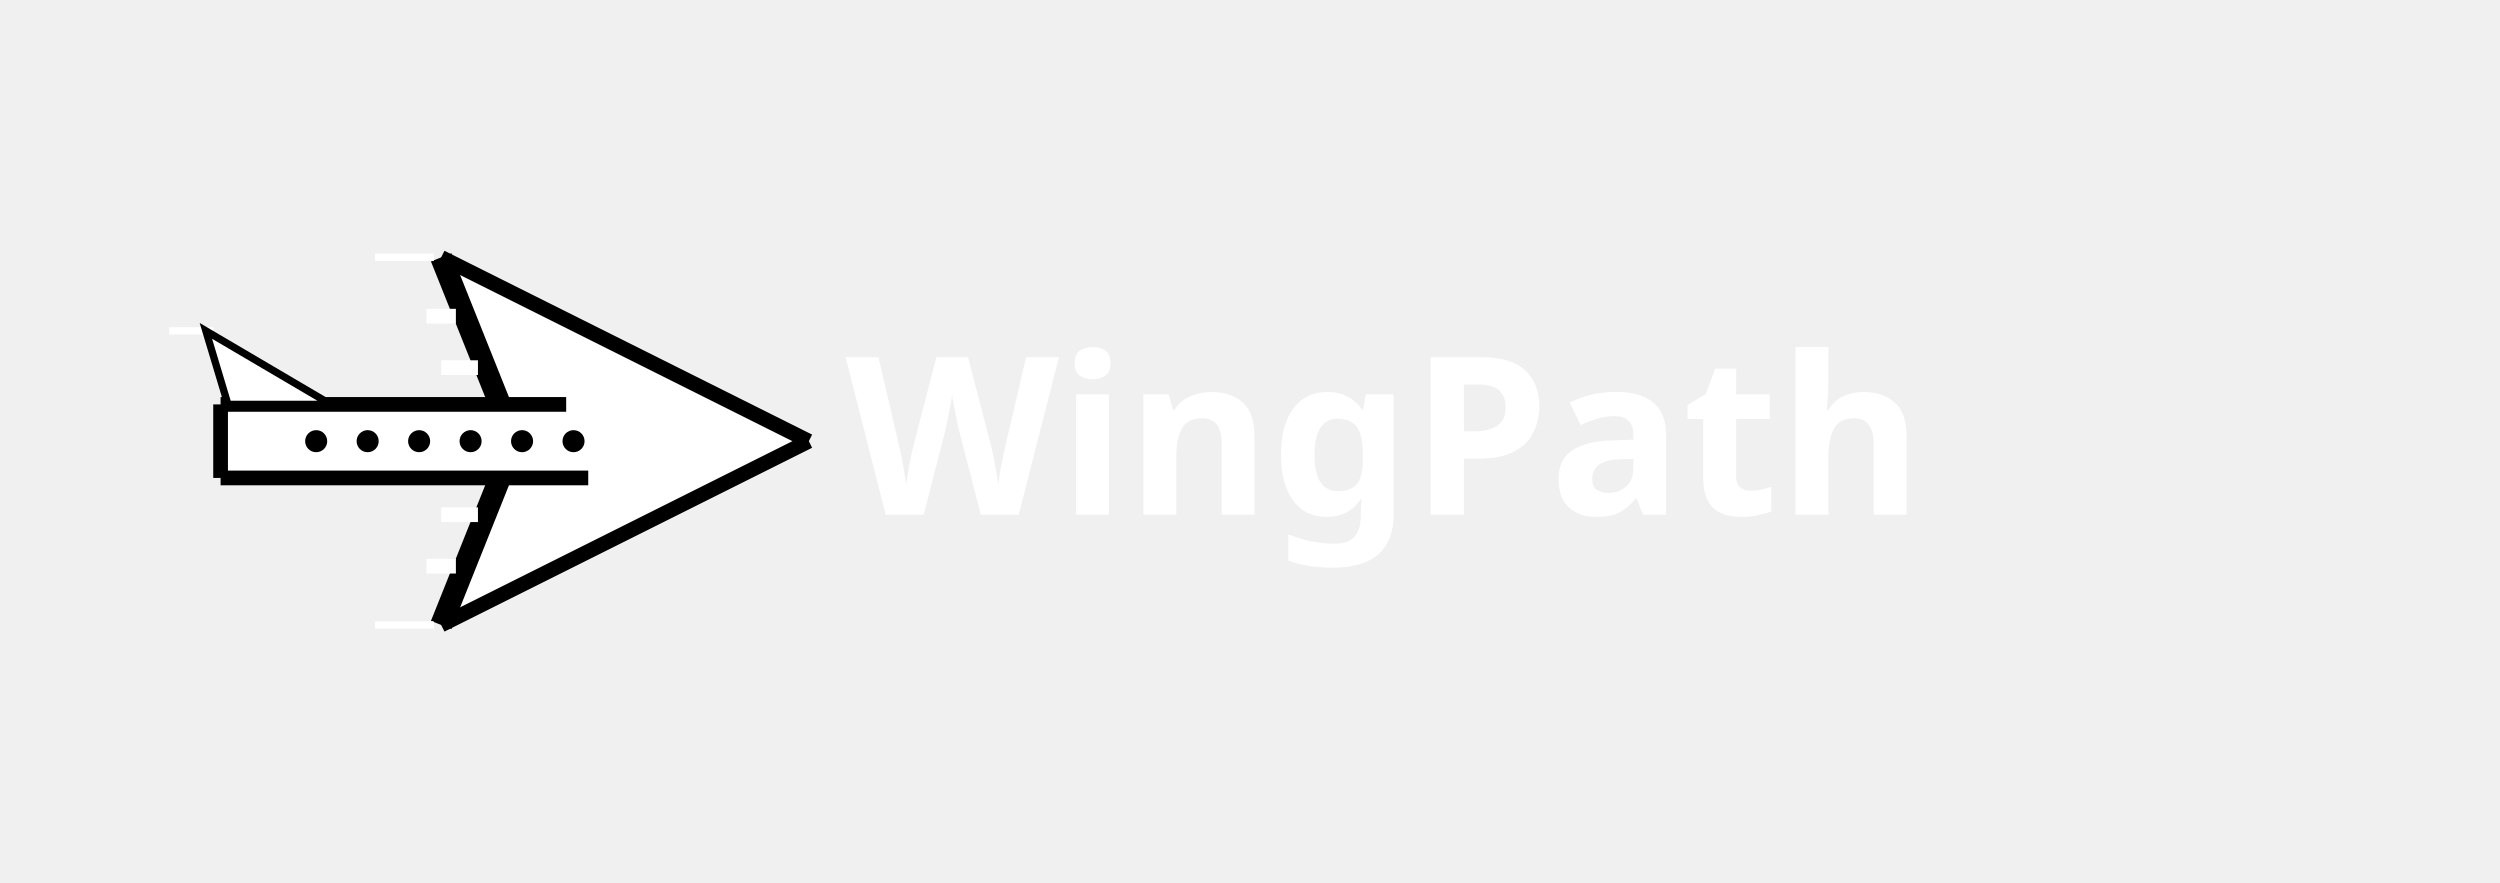
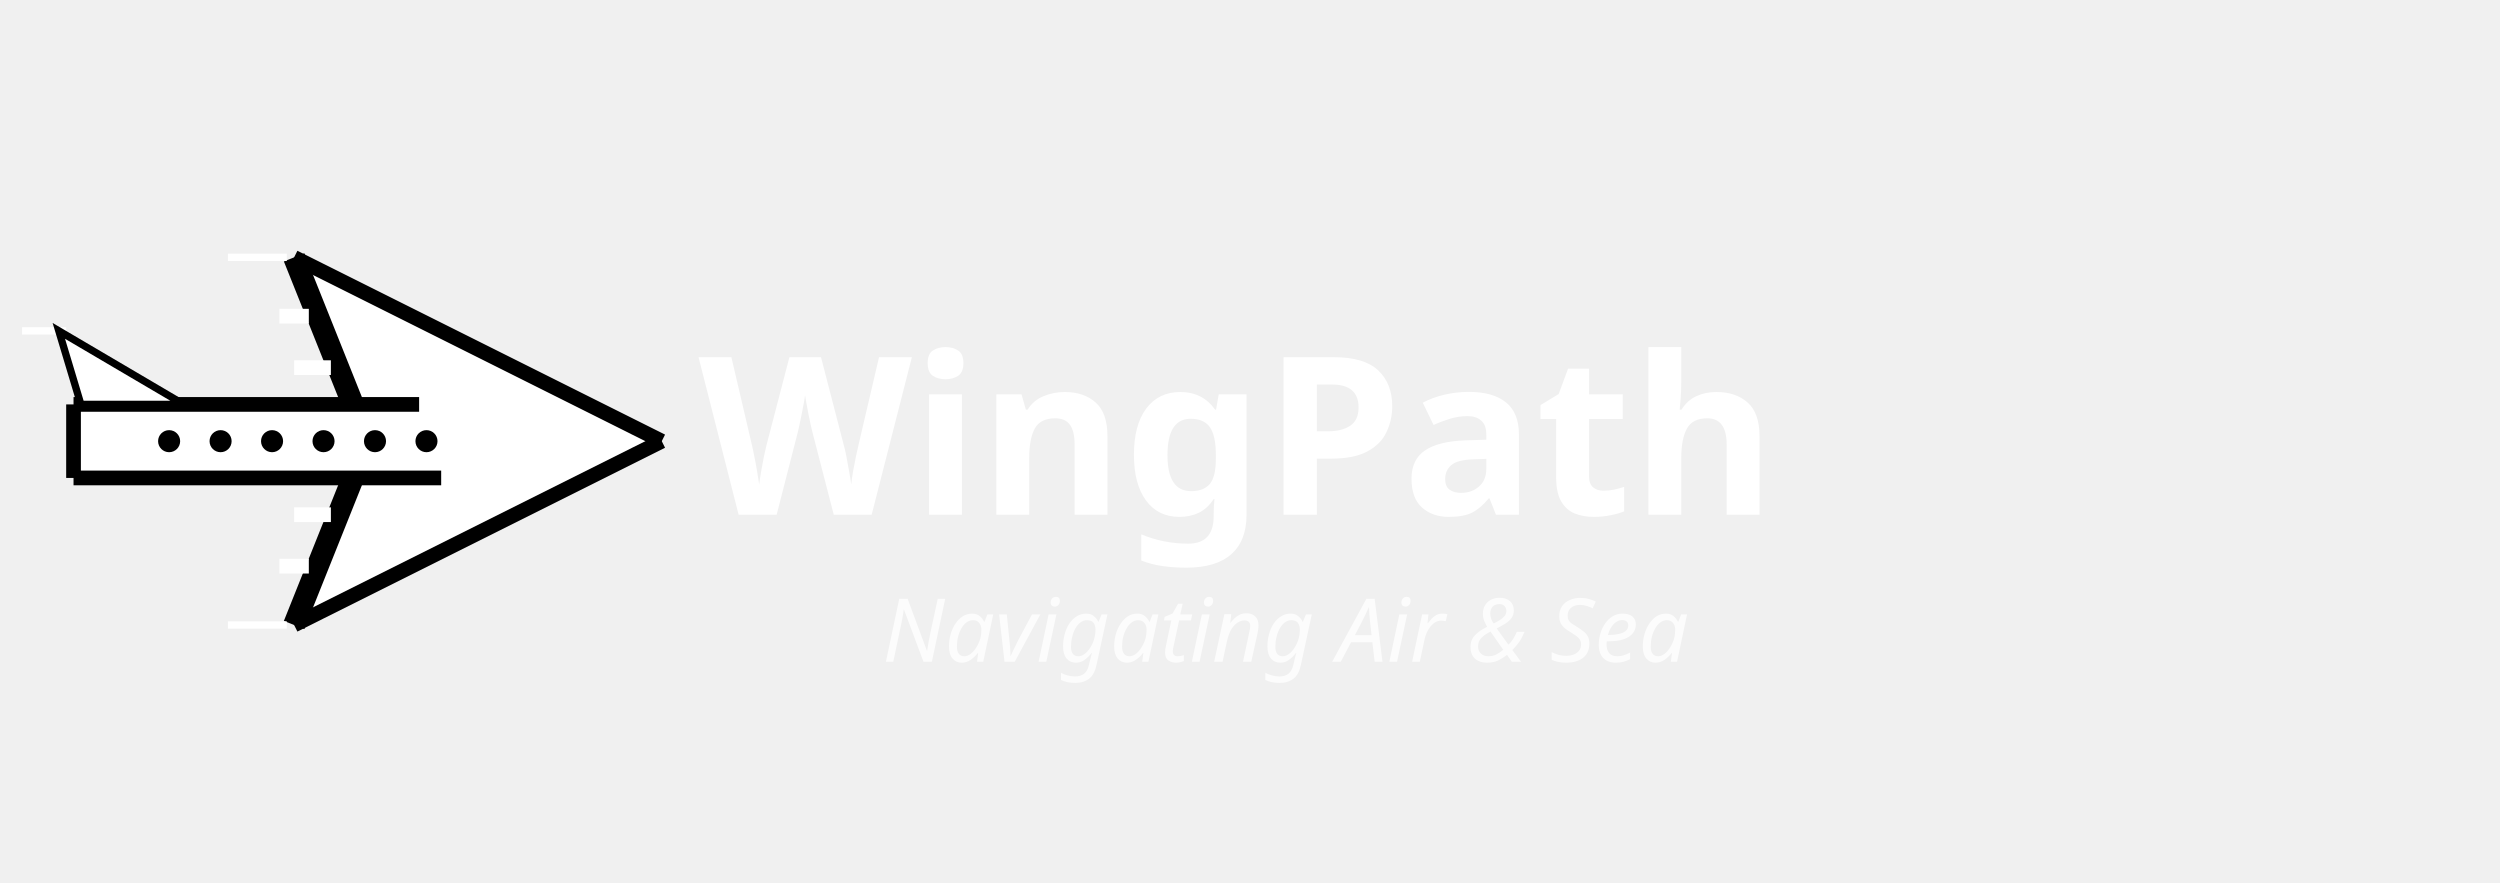
- <svg xmlns="http://www.w3.org/2000/svg" width="340" height="120" viewBox="0 0 300 120" fill="none">
+ <svg xmlns="http://www.w3.org/2000/svg" width="340" height="120" viewBox="0 0 340 120" fill="none">
  <path d="M40 35 L90 60 L40 85 L50 60 Z" fill="white" stroke="none" />
  <line x1="40" y1="35" x2="90" y2="60" stroke="black" stroke-width="2" />
  <line x1="40" y1="85" x2="90" y2="60" stroke="black" stroke-width="2" />
  <line x1="40" y1="35" x2="50" y2="60" stroke="black" stroke-width="3" />
  <line x1="40" y1="85" x2="50" y2="60" stroke="black" stroke-width="3" />
  <path d="M10 55 H55 V65 H10 Z" fill="white" stroke="none" stroke-width="2" stroke-linejoin="round" />
  <line x1="10" y1="55" x2="10" y2="65" stroke="black" stroke-width="2" />
  <line x1="10" y1="55" x2="57" y2="55" stroke="black" stroke-width="2" />
  <line x1="10" y1="65" x2="60" y2="65" stroke="black" stroke-width="2" />
  <circle cx="23" cy="60" r="1.5" fill="black" />
  <circle cx="30" cy="60" r="1.5" fill="black" />
  <circle cx="37" cy="60" r="1.5" fill="black" />
  <circle cx="44" cy="60" r="1.5" fill="black" />
  <circle cx="51" cy="60" r="1.5" fill="black" />
  <circle cx="58" cy="60" r="1.5" fill="black" />
  <line x1="31" y1="35" x2="39" y2="35" stroke="white" stroke-width="1" />
  <line x1="38" y1="43" x2="42" y2="43" stroke="white" stroke-width="2" />
  <line x1="40" y1="50" x2="45" y2="50" stroke="white" stroke-width="2" />
  <line x1="40" y1="70" x2="45" y2="70" stroke="white" stroke-width="2" />
  <line x1="38" y1="77" x2="42" y2="77" stroke="white" stroke-width="2" />
  <line x1="31" y1="85" x2="39" y2="85" stroke="white" stroke-width="1" />
  <line x1="3" y1="45" x2="9" y2="45" stroke="white" stroke-width="1" />
  <path d="M25 55 L8 45 L11 55 Z" fill="white" stroke="black" stroke-width="1" />
  <text x="95" y="70" fill="white" font-weight="bold" font-size="30" font-family="Zain, sans-serif">
-             WingPath
-           </text>
+     WingPath
+   </text>
+   <text x="120" y="90" fill="white" font-size="12" font-family="sans-serif" font-style="italic" opacity="0.8">
+     Navigating Air &amp; Sea
+   </text>
</svg>
